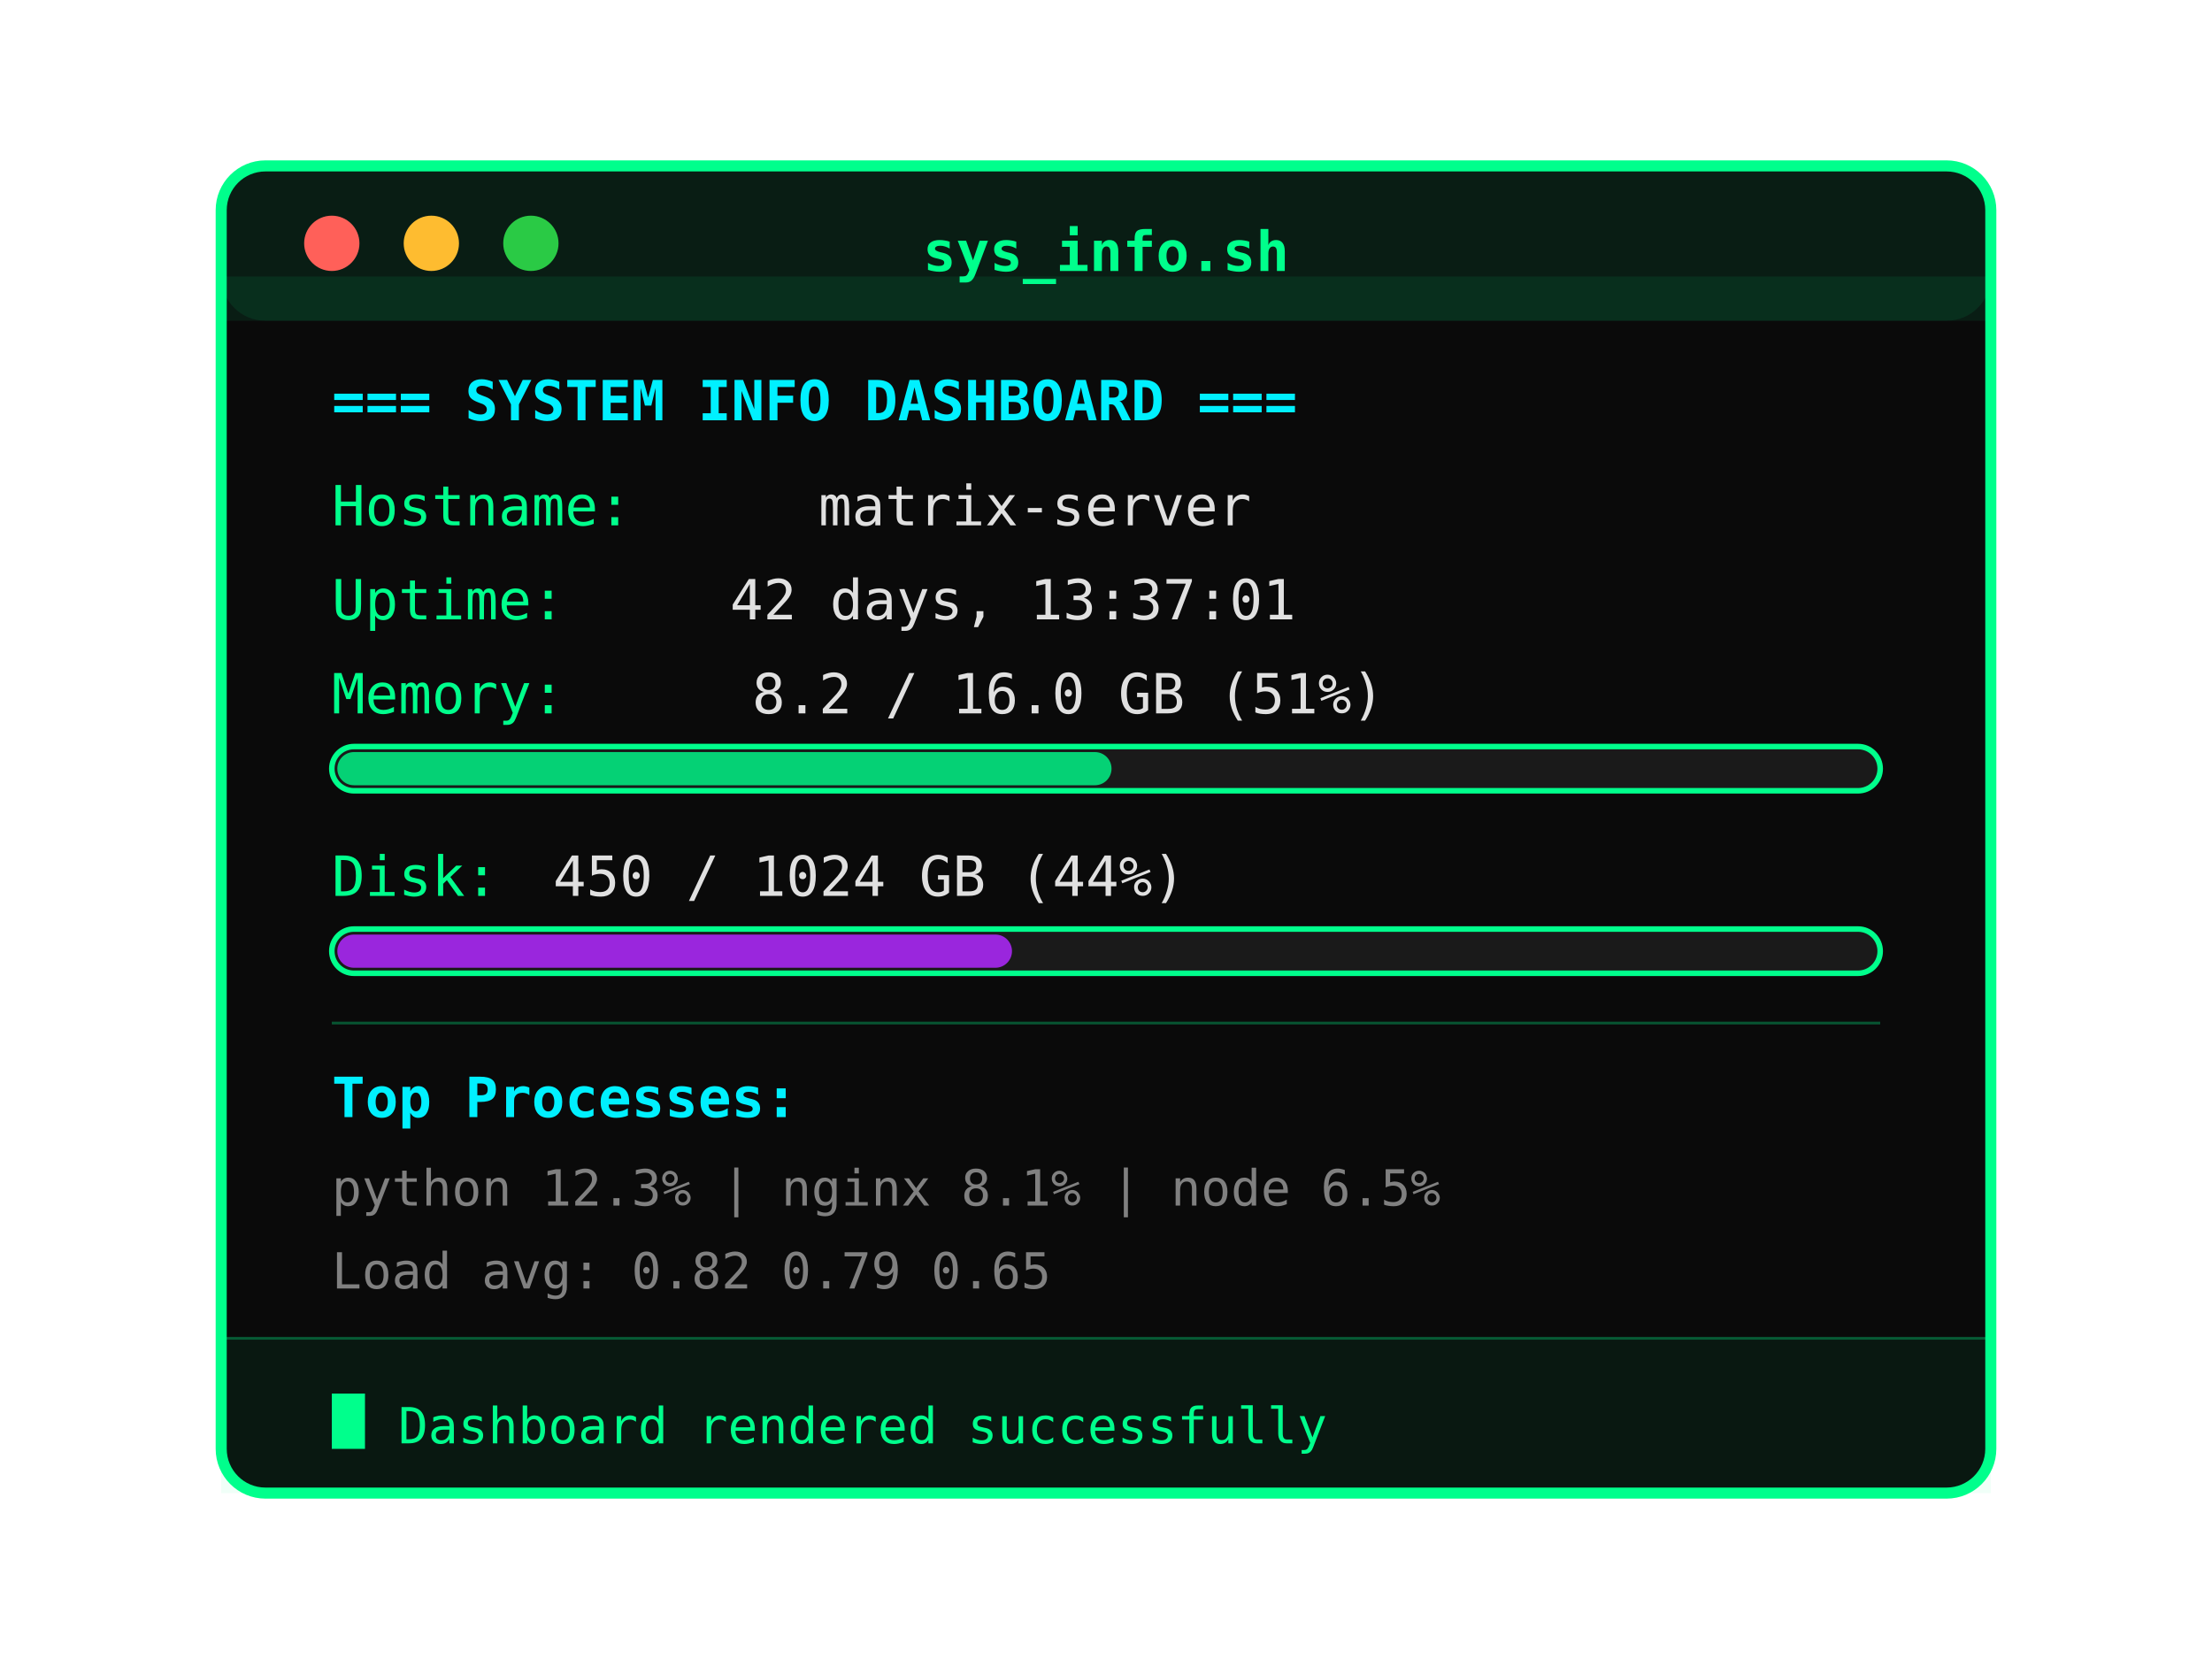
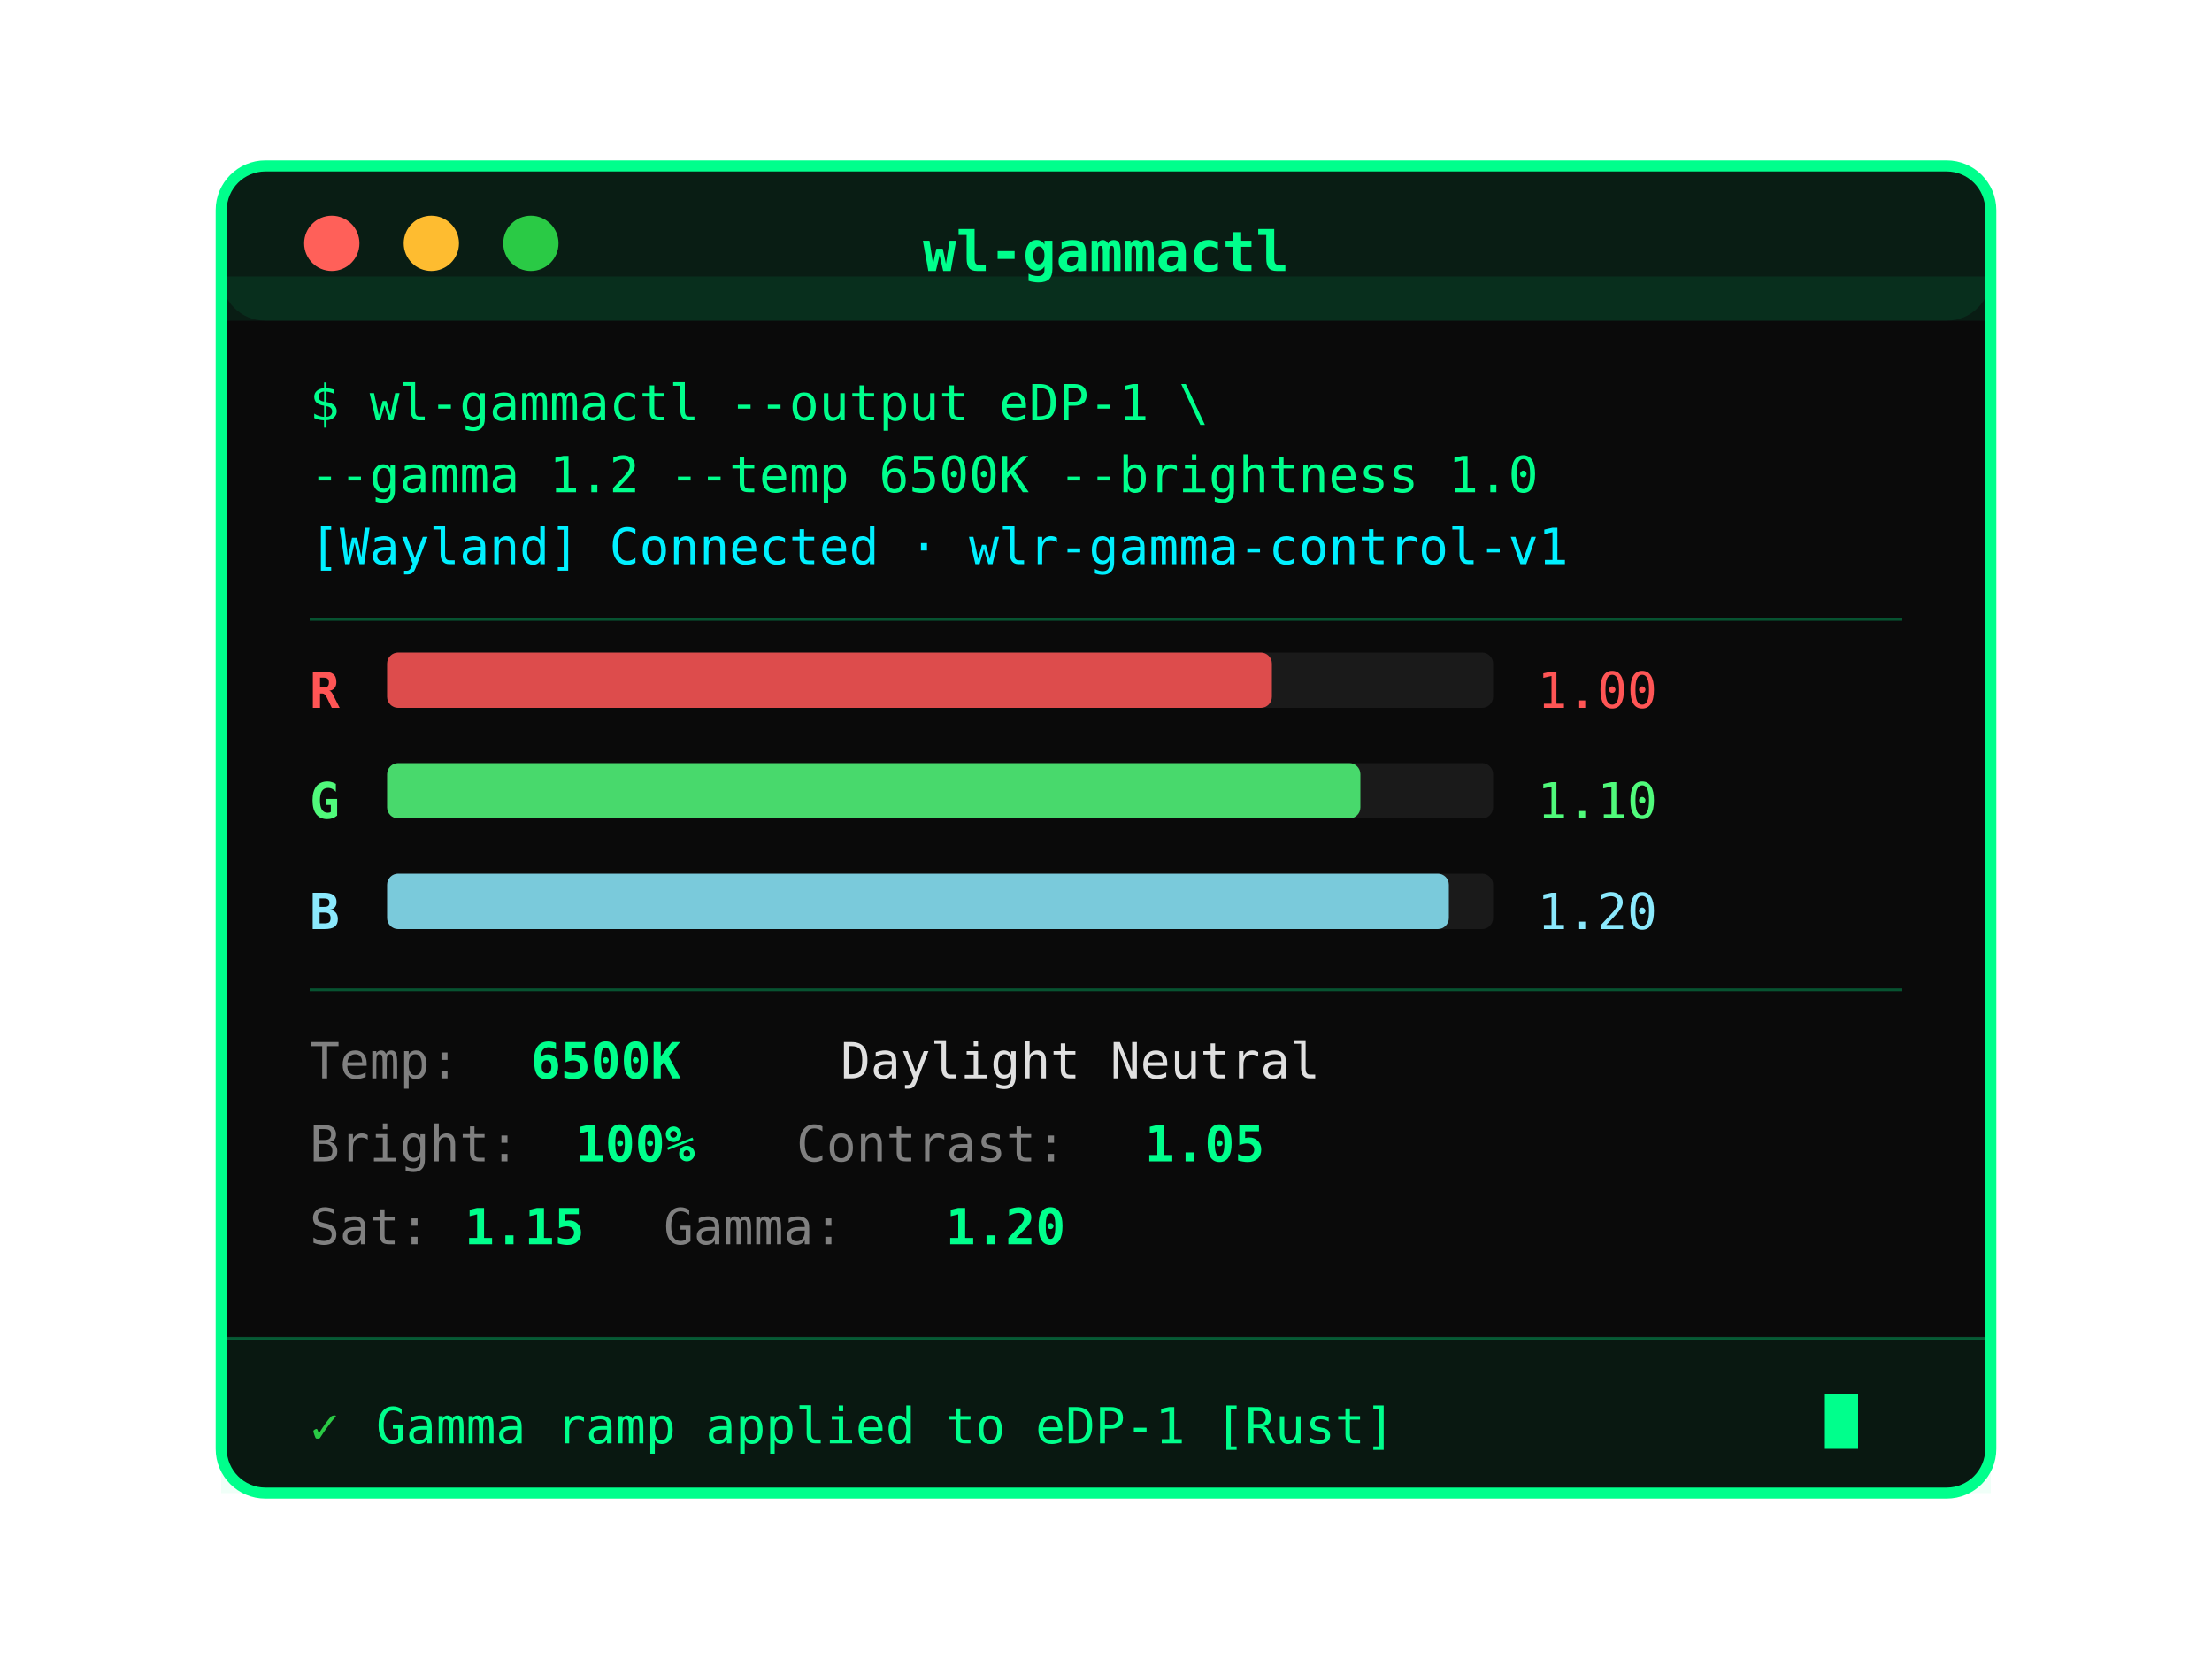
- <svg xmlns="http://www.w3.org/2000/svg" width="400" height="300" viewBox="0 0 400 300" fill="none">
+ <svg xmlns="http://www.w3.org/2000/svg" width="400" height="300" viewBox="0 0 400 300" fill="none" role="img" aria-label="wl-gammactl - Wayland Gamma and Color Controller in Rust">
  <rect x="40" y="30" width="320" height="240" rx="8" fill="#0a0a0a" stroke="#00FF8C" stroke-width="2" />
  <rect x="40" y="30" width="320" height="28" rx="8" fill="#00FF8C" fill-opacity="0.08" />
  <rect x="40" y="50" width="320" height="8" fill="#00FF8C" fill-opacity="0.08" />
  <circle cx="60" cy="44" r="5" fill="#FF6059" />
  <circle cx="78" cy="44" r="5" fill="#FEBC30" />
  <circle cx="96" cy="44" r="5" fill="#2ACA45" />
-   <text x="200" y="49" font-family="monospace" font-size="10" fill="#00FF8C" text-anchor="middle" font-weight="bold">sys_info.sh</text>
-   <text x="60" y="76" font-family="monospace" font-size="10" fill="#00F0FF" font-weight="bold">=== SYSTEM INFO DASHBOARD ===</text>
-   <text x="60" y="95" font-family="monospace" font-size="10" fill="#00FF8C">Hostname:</text>
-   <text x="148" y="95" font-family="monospace" font-size="10" fill="#E0E0E0">matrix-server</text>
-   <text x="60" y="112" font-family="monospace" font-size="10" fill="#00FF8C">Uptime:</text>
-   <text x="132" y="112" font-family="monospace" font-size="10" fill="#E0E0E0">42 days, 13:37:01</text>
-   <text x="60" y="129" font-family="monospace" font-size="10" fill="#00FF8C">Memory:</text>
-   <text x="136" y="129" font-family="monospace" font-size="10" fill="#E0E0E0">8.2 / 16.0 GB (51%)</text>
-   <rect x="60" y="135" width="280" height="8" rx="4" fill="#1a1a1a" stroke="#00FF8C" stroke-width="1" />
-   <rect x="61" y="136" width="140" height="6" rx="3" fill="#00FF8C" fill-opacity="0.8" />
-   <text x="60" y="162" font-family="monospace" font-size="10" fill="#00FF8C">Disk:</text>
-   <text x="100" y="162" font-family="monospace" font-size="10" fill="#E0E0E0">450 / 1024 GB (44%)</text>
-   <rect x="60" y="168" width="280" height="8" rx="4" fill="#1a1a1a" stroke="#00FF8C" stroke-width="1" />
-   <rect x="61" y="169" width="122" height="6" rx="3" fill="#B028FF" fill-opacity="0.85" />
-   <line x1="60" y1="185" x2="340" y2="185" stroke="#00FF8C" stroke-width="0.5" stroke-opacity="0.3" />
-   <text x="60" y="202" font-family="monospace" font-size="10" fill="#00F0FF" font-weight="bold">Top Processes:</text>
-   <text x="60" y="218" font-family="monospace" font-size="9" fill="#808080">python  12.3% | nginx  8.1% | node  6.5%</text>
-   <text x="60" y="233" font-family="monospace" font-size="9" fill="#808080">Load avg: 0.82  0.79  0.65</text>
+   <text x="200" y="49" font-family="monospace" font-size="10" fill="#00FF8C" text-anchor="middle" font-weight="bold">wl-gammactl</text>
+   <text x="56" y="76" font-family="monospace" font-size="9" fill="#00FF8C">$ wl-gammactl --output eDP-1 \</text>
+   <text x="56" y="89" font-family="monospace" font-size="9" fill="#00FF8C">    --gamma 1.2 --temp 6500K --brightness 1.0</text>
+   <text x="56" y="102" font-family="monospace" font-size="9" fill="#00F0FF">[Wayland] Connected · wlr-gamma-control-v1</text>
+   <line x1="56" y1="112" x2="344" y2="112" stroke="#00FF8C" stroke-width="0.5" stroke-opacity="0.3" />
+   <text x="56" y="128" font-family="monospace" font-size="9" fill="#FF5555" font-weight="bold">R</text>
+   <rect x="70" y="118" width="200" height="10" rx="2" fill="#1a1a1a" />
+   <rect x="70" y="118" width="160" height="10" rx="2" fill="#FF5555" fill-opacity="0.85" />
+   <text x="278" y="128" font-family="monospace" font-size="9" fill="#FF5555">1.00</text>
+   <text x="56" y="148" font-family="monospace" font-size="9" fill="#50FA7B" font-weight="bold">G</text>
+   <rect x="70" y="138" width="200" height="10" rx="2" fill="#1a1a1a" />
+   <rect x="70" y="138" width="176" height="10" rx="2" fill="#50FA7B" fill-opacity="0.85" />
+   <text x="278" y="148" font-family="monospace" font-size="9" fill="#50FA7B">1.10</text>
+   <text x="56" y="168" font-family="monospace" font-size="9" fill="#8BE9FD" font-weight="bold">B</text>
+   <rect x="70" y="158" width="200" height="10" rx="2" fill="#1a1a1a" />
+   <rect x="70" y="158" width="192" height="10" rx="2" fill="#8BE9FD" fill-opacity="0.85" />
+   <text x="278" y="168" font-family="monospace" font-size="9" fill="#8BE9FD">1.20</text>
+   <line x1="56" y1="179" x2="344" y2="179" stroke="#00FF8C" stroke-width="0.5" stroke-opacity="0.3" />
+   <text x="56" y="195" font-family="monospace" font-size="9" fill="#808080">Temp:</text>
+   <text x="96" y="195" font-family="monospace" font-size="9" fill="#00FF8C" font-weight="bold">6500K</text>
+   <text x="152" y="195" font-family="monospace" font-size="9" fill="#E0E0E0">Daylight Neutral</text>
+   <text x="56" y="210" font-family="monospace" font-size="9" fill="#808080">Bright:</text>
+   <text x="104" y="210" font-family="monospace" font-size="9" fill="#00FF8C" font-weight="bold">100%</text>
+   <text x="144" y="210" font-family="monospace" font-size="9" fill="#808080">Contrast:</text>
+   <text x="207" y="210" font-family="monospace" font-size="9" fill="#00FF8C" font-weight="bold">1.05</text>
+   <text x="56" y="225" font-family="monospace" font-size="9" fill="#808080">Sat:</text>
+   <text x="84" y="225" font-family="monospace" font-size="9" fill="#00FF8C" font-weight="bold">1.15</text>
+   <text x="120" y="225" font-family="monospace" font-size="9" fill="#808080">Gamma:</text>
+   <text x="171" y="225" font-family="monospace" font-size="9" fill="#00FF8C" font-weight="bold">1.20</text>
  <rect x="40" y="242" width="320" height="28" fill="#00FF8C" fill-opacity="0.06" />
  <line x1="40" y1="242" x2="360" y2="242" stroke="#00FF8C" stroke-width="0.5" stroke-opacity="0.3" />
-   <text x="60" y="261" font-family="monospace" font-size="9" fill="#2ACA45" font-weight="bold">✓</text>
-   <text x="72" y="261" font-family="monospace" font-size="9" fill="#00FF8C">Dashboard rendered successfully</text>
-   <rect x="60" y="252" width="6" height="10" fill="#00FF8C">
+   <text x="56" y="261" font-family="monospace" font-size="9" fill="#2ACA45" font-weight="bold">✓</text>
+   <text x="68" y="261" font-family="monospace" font-size="9" fill="#00FF8C">Gamma ramp applied to eDP-1 [Rust]</text>
+   <rect x="330" y="252" width="6" height="10" fill="#00FF8C">
    <animate attributeName="opacity" values="1;0;1" dur="1s" repeatCount="indefinite" />
  </rect>
</svg>
